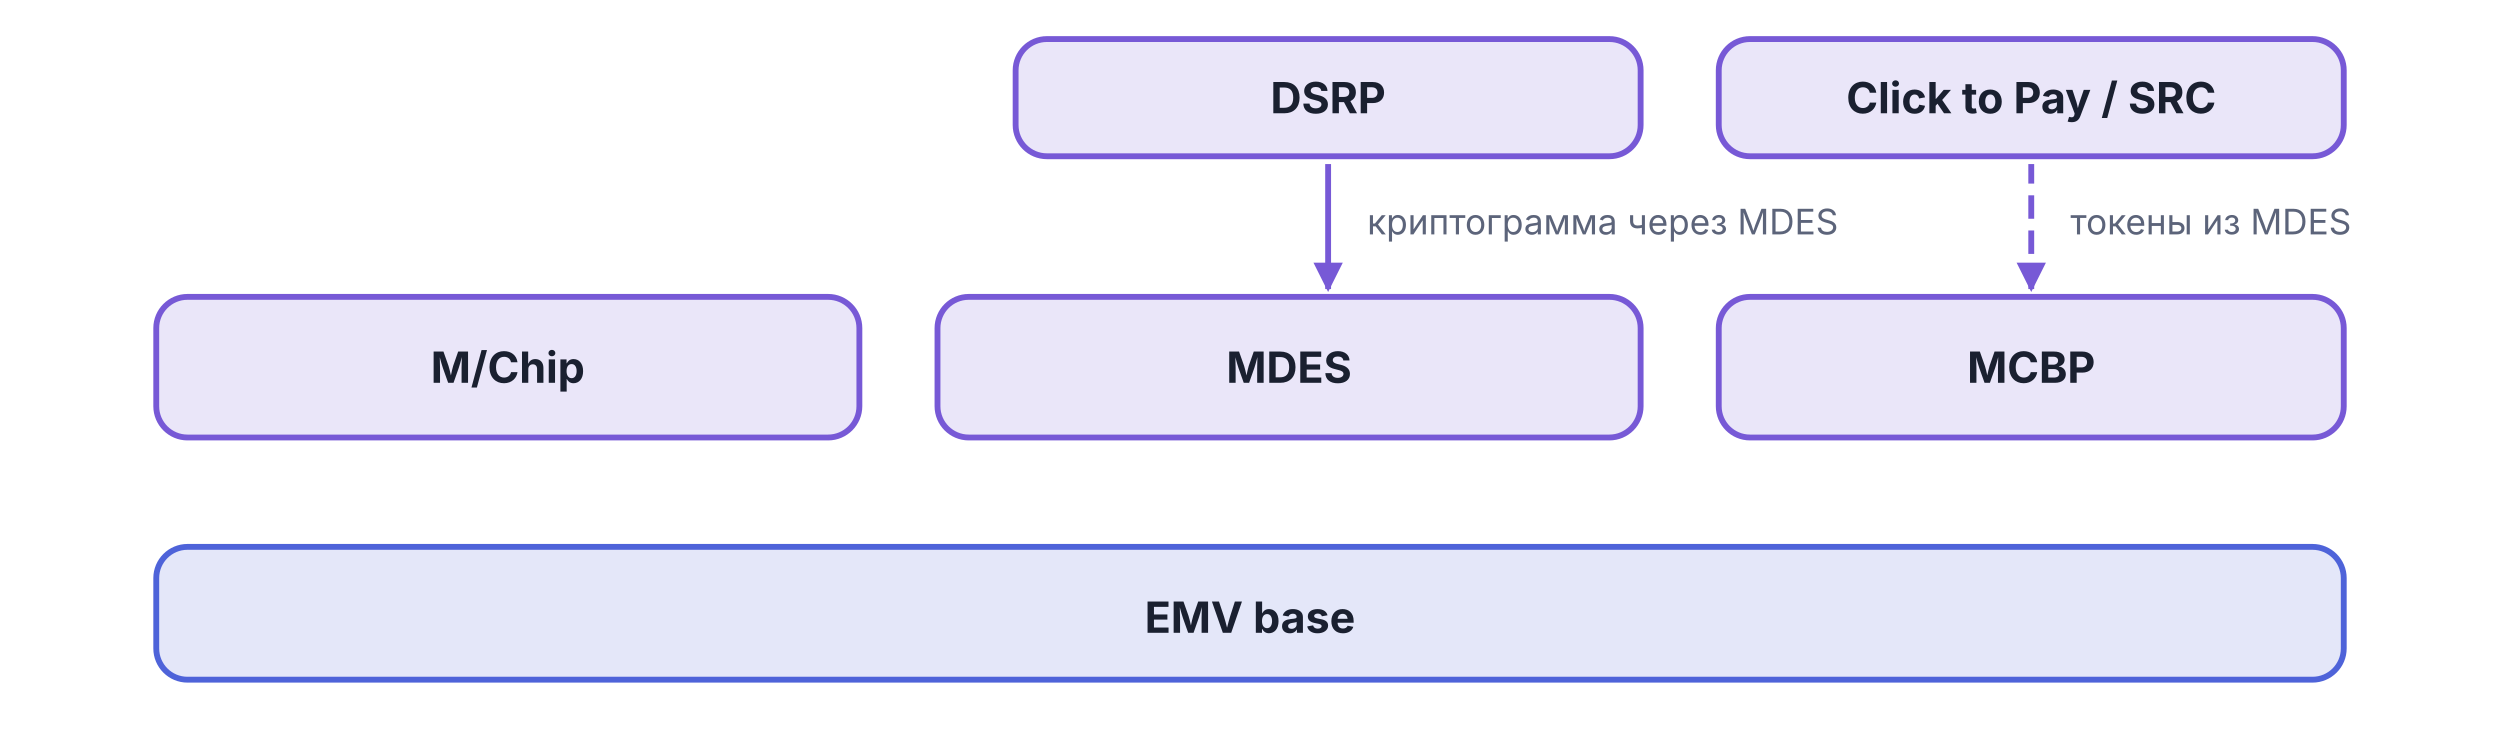
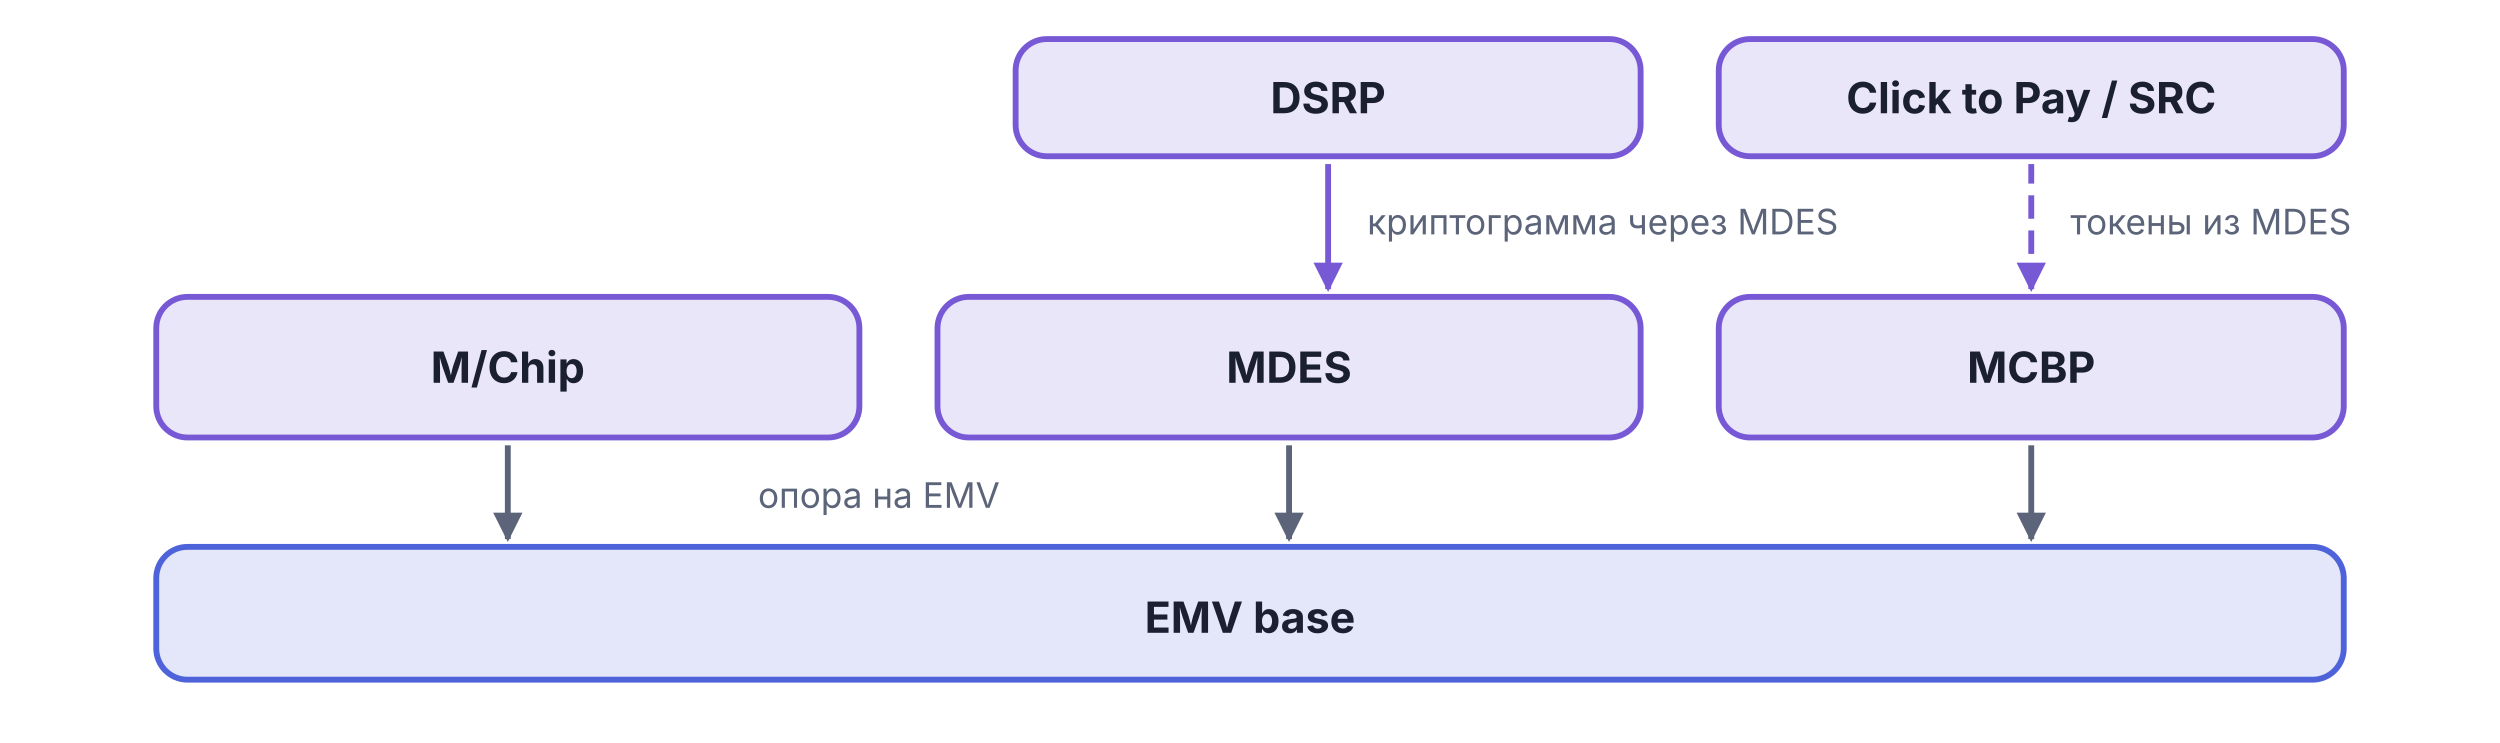
<svg xmlns="http://www.w3.org/2000/svg" viewBox="0 0 640 190" width="640" height="190">
  <defs>
    <marker id="arr-AccentB-s" viewBox="0 0 10 10" refX="1" refY="5" markerWidth="5" markerHeight="5" orient="auto">
      <path d="M10,0 L0,5 L10,10 Z" fill="#7759D6" />
+     </marker>
+     <marker id="arr-Muted" viewBox="0 0 10 10" refX="9" refY="5" markerWidth="5" markerHeight="5" orient="auto">
+       <path d="M0,0 L10,5 L0,10 Z" fill="#5C647A" />
    </marker>
  </defs>
  <rect x="260" y="10" width="160" height="30" rx="8" fill="#7759D6" fill-opacity="0.15" stroke="#7759D6" stroke-width="1.5" />
  <text x="340" y="29" text-anchor="middle" font-family="Inter, -apple-system, BlinkMacSystemFont, 'Helvetica Neue', Arial, sans-serif" font-size="11" font-weight="bold" fill="#1A2030">DSRP</text>
  <rect x="440" y="10" width="160" height="30" rx="8" fill="#7759D6" fill-opacity="0.15" stroke="#7759D6" stroke-width="1.5" />
  <text x="520" y="29" text-anchor="middle" font-family="Inter, -apple-system, BlinkMacSystemFont, 'Helvetica Neue', Arial, sans-serif" font-size="11" font-weight="bold" fill="#1A2030">Click to Pay / SRC</text>
  <rect x="40" y="76" width="180" height="36" rx="8" fill="#7759D6" fill-opacity="0.15" stroke="#7759D6" stroke-width="1.5" />
  <text x="130" y="98" text-anchor="middle" font-family="Inter, -apple-system, BlinkMacSystemFont, 'Helvetica Neue', Arial, sans-serif" font-size="11" font-weight="bold" fill="#1A2030">M/Chip</text>
  <rect x="240" y="76" width="180" height="36" rx="8" fill="#7759D6" fill-opacity="0.15" stroke="#7759D6" stroke-width="1.5" />
  <text x="330" y="98" text-anchor="middle" font-family="Inter, -apple-system, BlinkMacSystemFont, 'Helvetica Neue', Arial, sans-serif" font-size="11" font-weight="bold" fill="#1A2030">MDES</text>
  <rect x="440" y="76" width="160" height="36" rx="8" fill="#7759D6" fill-opacity="0.15" stroke="#7759D6" stroke-width="1.5" />
  <text x="520" y="98" text-anchor="middle" font-family="Inter, -apple-system, BlinkMacSystemFont, 'Helvetica Neue', Arial, sans-serif" font-size="11" font-weight="bold" fill="#1A2030">MCBP</text>
  <line x1="340" y1="74" x2="340" y2="42" stroke="#7759D6" stroke-width="1.5" marker-start="url(#arr-AccentB-s)" />
  <text x="350" y="60" text-anchor="start" font-family="Inter, -apple-system, BlinkMacSystemFont, 'Helvetica Neue', Arial, sans-serif" font-size="9" fill="#5C647A">криптограмма через MDES</text>
  <line x1="520" y1="74" x2="520" y2="42" stroke="#7759D6" stroke-width="1.5" stroke-dasharray="6,3" marker-start="url(#arr-AccentB-s)" />
  <text x="530" y="60" text-anchor="start" font-family="Inter, -apple-system, BlinkMacSystemFont, 'Helvetica Neue', Arial, sans-serif" font-size="9" fill="#5C647A">токены из MDES</text>
  <rect x="40" y="140" width="560" height="34" rx="8" fill="#4E63D9" fill-opacity="0.15" stroke="#4E63D9" stroke-width="1.5" />
  <text x="320" y="162" text-anchor="middle" font-family="Inter, -apple-system, BlinkMacSystemFont, 'Helvetica Neue', Arial, sans-serif" font-size="11" font-weight="bold" fill="#1A2030">EMV base</text>
+   <line x1="130" y1="114" x2="130" y2="138" stroke="#5C647A" stroke-width="1.5" marker-end="url(#arr-Muted)" />
+   <line x1="330" y1="114" x2="330" y2="138" stroke="#5C647A" stroke-width="1.5" marker-end="url(#arr-Muted)" />
+   <line x1="520" y1="114" x2="520" y2="138" stroke="#5C647A" stroke-width="1.5" marker-end="url(#arr-Muted)" />
+   <text x="225" y="130" text-anchor="middle" font-family="Inter, -apple-system, BlinkMacSystemFont, 'Helvetica Neue', Arial, sans-serif" font-size="9" fill="#5C647A">опора на EMV</text>
</svg>
